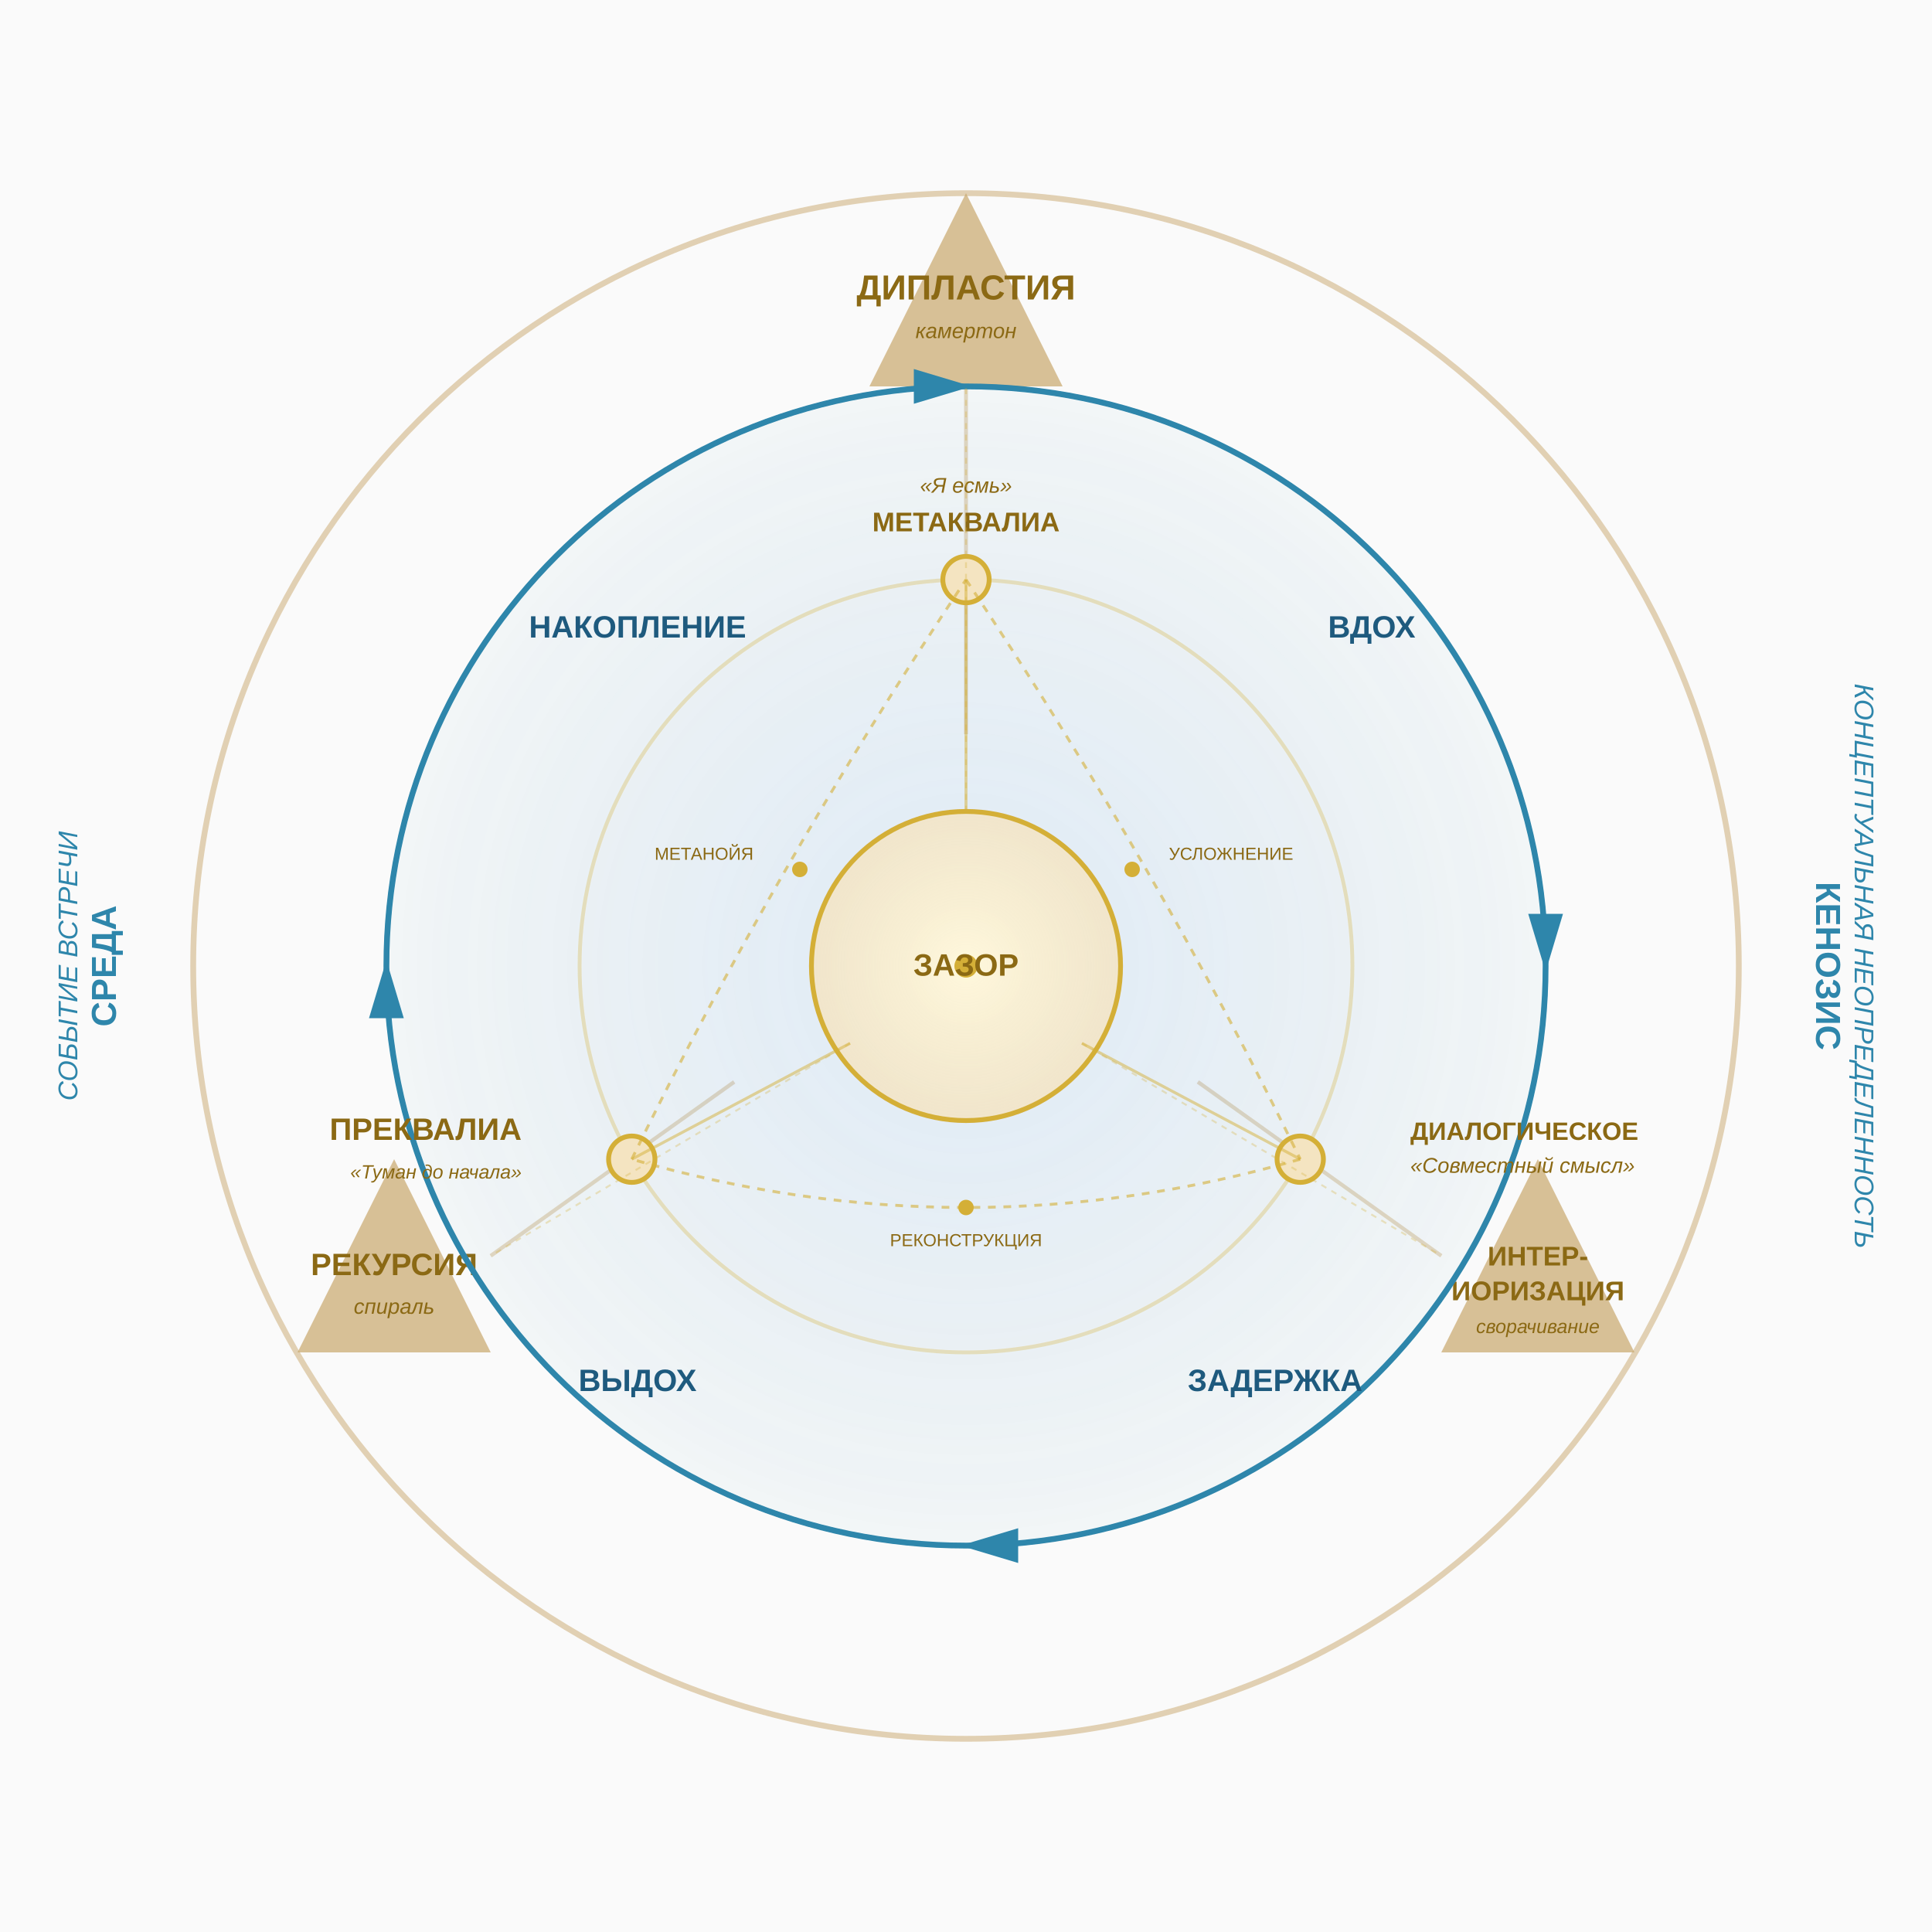
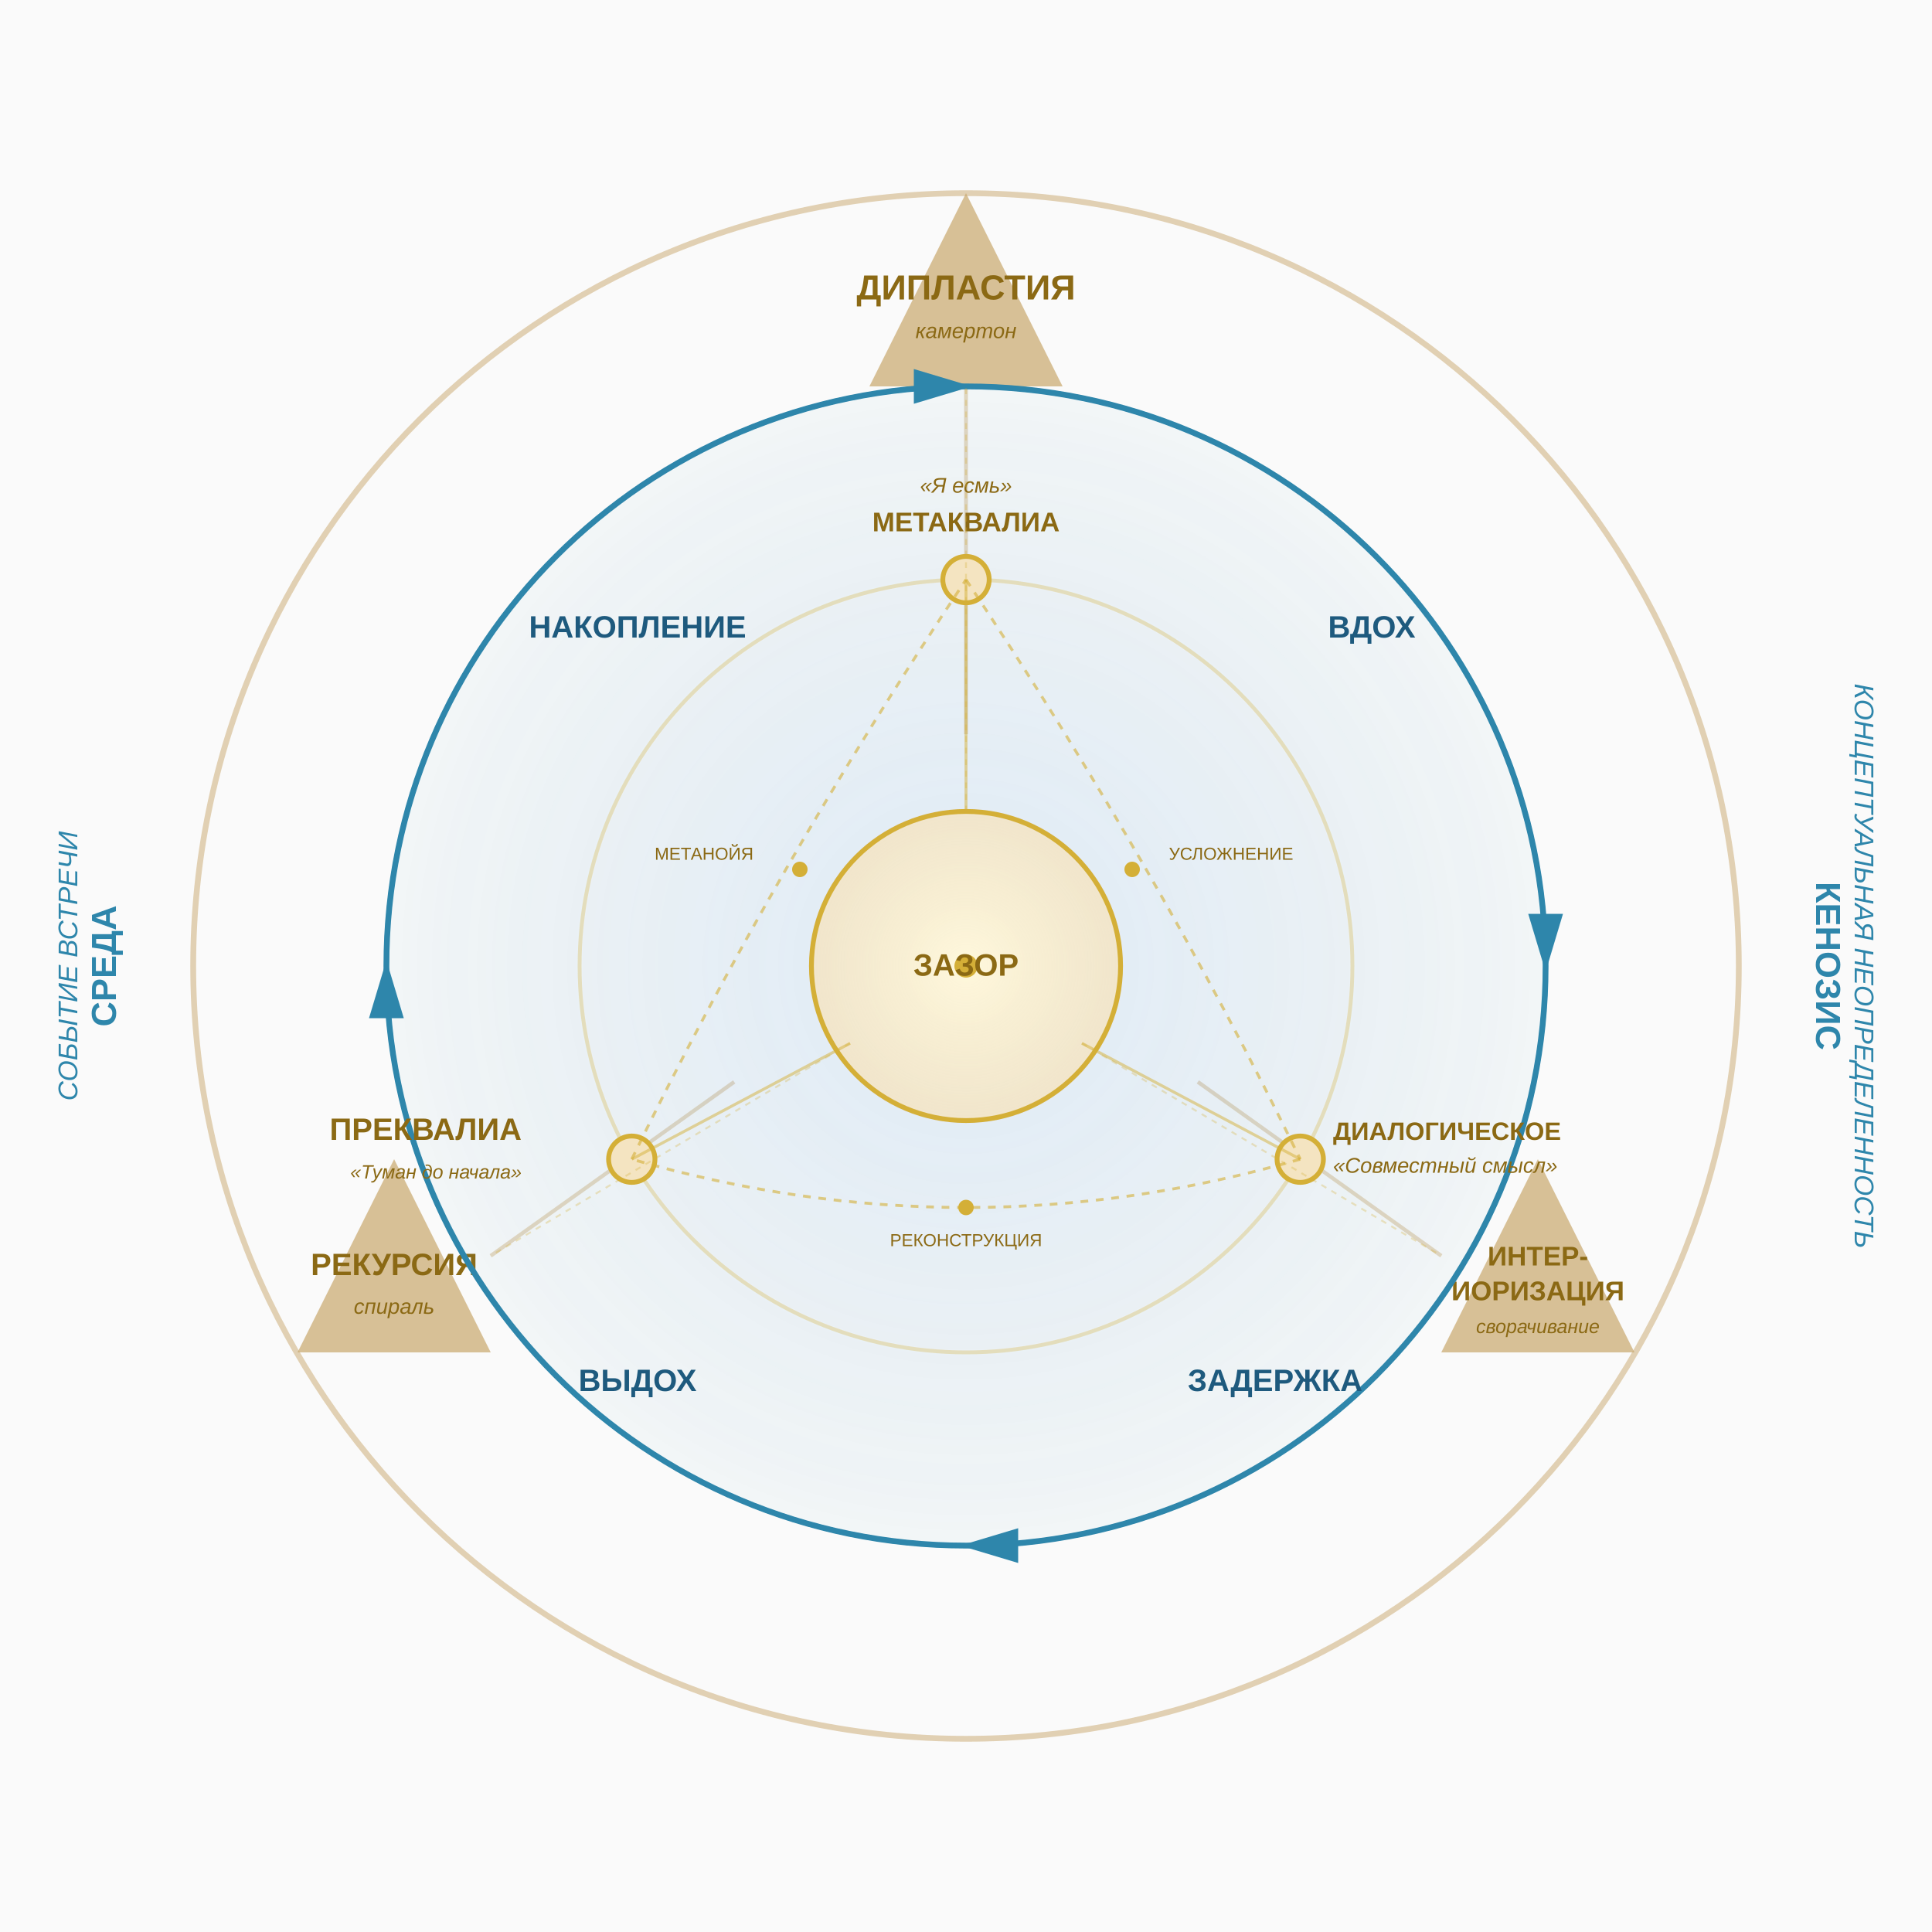
<svg xmlns="http://www.w3.org/2000/svg" viewBox="0 0 1000 1000" width="1000" height="1000">
  <defs>
    <radialGradient id="centerGlow" cx="50%" cy="50%" r="50%">
      <stop offset="0%" style="stop-color:#FFF8DC;stop-opacity:1" />
      <stop offset="100%" style="stop-color:#F4E4C1;stop-opacity:0.8" />
    </radialGradient>
    <radialGradient id="cycleGlow" cx="50%" cy="50%" r="50%">
      <stop offset="0%" style="stop-color:#4A90E2;stop-opacity:0.2" />
      <stop offset="100%" style="stop-color:#2E86AB;stop-opacity:0.05" />
    </radialGradient>
    <marker id="arrowhead" markerWidth="10" markerHeight="10" refX="9" refY="3" orient="auto">
      <polygon points="0 0, 10 3, 0 6" fill="#2E86AB" />
    </marker>
  </defs>
  <rect width="1000" height="1000" fill="#FAFAFA" />
  <circle cx="500" cy="500" r="400" fill="none" stroke="#C8A66B" stroke-width="3" opacity="0.5" />
  <g id="diplostia">
    <path d="M 500 100 L 450 200 L 550 200 Z" fill="#C8A66B" opacity="0.7" />
    <text x="500" y="155" text-anchor="middle" font-family="Arial, sans-serif" font-size="18" font-weight="bold" fill="#8B6914">ДИПЛАСТИЯ</text>
    <text x="500" y="175" text-anchor="middle" font-family="Arial, sans-serif" font-size="11" fill="#8B6914" font-style="italic">камертон</text>
    <line x1="500" y1="200" x2="500" y2="380" stroke="#C8A66B" stroke-width="2" opacity="0.4" />
  </g>
  <g id="interiorization">
    <path d="M 846 700 L 746 700 L 796 600 Z" fill="#C8A66B" opacity="0.7" />
    <text x="796" y="655" text-anchor="middle" font-family="Arial, sans-serif" font-size="14" font-weight="bold" fill="#8B6914">ИНТЕР-</text>
    <text x="796" y="673" text-anchor="middle" font-family="Arial, sans-serif" font-size="14" font-weight="bold" fill="#8B6914">ИОРИЗАЦИЯ</text>
    <text x="796" y="690" text-anchor="middle" font-family="Arial, sans-serif" font-size="10" fill="#8B6914" font-style="italic">сворачивание</text>
    <line x1="746" y1="650" x2="620" y2="560" stroke="#C8A66B" stroke-width="2" opacity="0.4" />
  </g>
  <g id="recursion">
    <path d="M 154 700 L 254 700 L 204 600 Z" fill="#C8A66B" opacity="0.7" />
    <text x="204" y="660" text-anchor="middle" font-family="Arial, sans-serif" font-size="16" font-weight="bold" fill="#8B6914">РЕКУРСИЯ</text>
    <text x="204" y="680" text-anchor="middle" font-family="Arial, sans-serif" font-size="11" fill="#8B6914" font-style="italic">спираль</text>
    <line x1="254" y1="650" x2="380" y2="560" stroke="#C8A66B" stroke-width="2" opacity="0.4" />
  </g>
  <circle cx="500" cy="500" r="300" fill="url(#cycleGlow)" stroke="#2E86AB" stroke-width="2.5" opacity="0.8" />
  <g id="inhale">
    <path d="M 500 200 A 300 300 0 0 1 800 500" fill="none" stroke="#2E86AB" stroke-width="3" marker-end="url(#arrowhead)" />
    <text x="710" y="330" text-anchor="middle" font-family="Arial, sans-serif" font-size="16" font-weight="bold" fill="#1E5A7E">ВДОХ</text>
  </g>
  <g id="delay">
    <path d="M 800 500 A 300 300 0 0 1 500 800" fill="none" stroke="#2E86AB" stroke-width="3" marker-end="url(#arrowhead)" />
    <text x="660" y="720" text-anchor="middle" font-family="Arial, sans-serif" font-size="16" font-weight="bold" fill="#1E5A7E">ЗАДЕРЖКА</text>
  </g>
  <g id="exhale">
    <path d="M 500 800 A 300 300 0 0 1 200 500" fill="none" stroke="#2E86AB" stroke-width="3" marker-end="url(#arrowhead)" />
    <text x="330" y="720" text-anchor="middle" font-family="Arial, sans-serif" font-size="16" font-weight="bold" fill="#1E5A7E">ВЫДОХ</text>
  </g>
  <g id="accumulate">
    <path d="M 200 500 A 300 300 0 0 1 500 200" fill="none" stroke="#2E86AB" stroke-width="3" marker-end="url(#arrowhead)" />
    <text x="330" y="330" text-anchor="middle" font-family="Arial, sans-serif" font-size="16" font-weight="bold" fill="#1E5A7E">НАКОПЛЕНИЕ</text>
  </g>
  <circle cx="500" cy="500" r="200" fill="none" stroke="#D4AF37" stroke-width="2" opacity="0.3" />
  <g id="metaqualia">
    <circle cx="500" cy="300" r="12" fill="#F4E4C1" stroke="#D4AF37" stroke-width="2.5" />
    <text x="500" y="275" text-anchor="middle" font-family="Arial, sans-serif" font-size="14" font-weight="bold" fill="#8B6914">МЕТАКВАЛИА</text>
    <text x="500" y="255" text-anchor="middle" font-family="Arial, sans-serif" font-size="11" fill="#8B6914" font-style="italic">«Я есмь»</text>
  </g>
  <g id="dialogical">
    <circle cx="673" cy="600" r="12" fill="#F4E4C1" stroke="#D4AF37" stroke-width="2.5" />
-     <text x="730" y="590" text-anchor="start" font-family="Arial, sans-serif" font-size="13" font-weight="bold" fill="#8B6914">ДИАЛОГИЧЕСКОЕ</text>
-     <text x="730" y="607" text-anchor="start" font-family="Arial, sans-serif" font-size="11" fill="#8B6914" font-style="italic">«Совместный смысл»</text>
+     <text x="690" y="590" text-anchor="start" font-family="Arial, sans-serif" font-size="13" font-weight="bold" fill="#8B6914">ДИАЛОГИЧЕСКОЕ</text>
+     <text x="690" y="607" text-anchor="start" font-family="Arial, sans-serif" font-size="11" fill="#8B6914" font-style="italic">«Совместный смысл»</text>
  </g>
  <g id="prequalia">
    <circle cx="327" cy="600" r="12" fill="#F4E4C1" stroke="#D4AF37" stroke-width="2.5" />
    <text x="270" y="590" text-anchor="end" font-family="Arial, sans-serif" font-size="16" font-weight="bold" fill="#8B6914">ПРЕКВАЛИА</text>
    <text x="270" y="610" text-anchor="end" font-family="Arial, sans-serif" font-size="10" fill="#8B6914" font-style="italic">«Туман до начала»</text>
  </g>
  <path d="M 500 300 Q 600 450 673 600" fill="none" stroke="#D4AF37" stroke-width="1.5" stroke-dasharray="4,4" opacity="0.6" />
  <path d="M 673 600 Q 500 650 327 600" fill="none" stroke="#D4AF37" stroke-width="1.5" stroke-dasharray="4,4" opacity="0.6" />
  <path d="M 327 600 Q 400 450 500 300" fill="none" stroke="#D4AF37" stroke-width="1.5" stroke-dasharray="4,4" opacity="0.6" />
  <circle cx="586" cy="450" r="4" fill="#D4AF37" />
  <text x="605" y="445" font-family="Arial, sans-serif" font-size="9" fill="#8B6914">УСЛОЖНЕНИЕ</text>
  <circle cx="500" cy="625" r="4" fill="#D4AF37" />
  <text x="500" y="645" text-anchor="middle" font-family="Arial, sans-serif" font-size="9" fill="#8B6914">РЕКОНСТРУКЦИЯ</text>
  <circle cx="414" cy="450" r="4" fill="#D4AF37" />
  <text x="390" y="445" text-anchor="end" font-family="Arial, sans-serif" font-size="9" fill="#8B6914">МЕТАНОЙЯ</text>
  <circle cx="500" cy="500" r="80" fill="url(#centerGlow)" stroke="#D4AF37" stroke-width="2.5" />
  <circle cx="500" cy="500" r="6" fill="#D4AF37" />
  <text x="500" y="505" text-anchor="middle" font-family="Arial, sans-serif" font-size="16" font-weight="bold" fill="#8B6914">ЗАЗОР</text>
  <line x1="500" y1="420" x2="500" y2="200" stroke="#D4AF37" stroke-width="1" opacity="0.3" stroke-dasharray="3,3" />
  <line x1="560" y1="540" x2="746" y2="650" stroke="#D4AF37" stroke-width="1" opacity="0.3" stroke-dasharray="3,3" />
  <line x1="440" y1="540" x2="254" y2="650" stroke="#D4AF37" stroke-width="1" opacity="0.3" stroke-dasharray="3,3" />
  <line x1="500" y1="420" x2="500" y2="300" stroke="#D4AF37" stroke-width="1.5" opacity="0.5" />
  <line x1="560" y1="540" x2="673" y2="600" stroke="#D4AF37" stroke-width="1.5" opacity="0.5" />
  <line x1="440" y1="540" x2="327" y2="600" stroke="#D4AF37" stroke-width="1.5" opacity="0.5" />
  <text x="940" y="500" text-anchor="middle" font-family="Arial, sans-serif" font-size="18" font-weight="bold" fill="#2E86AB" transform="rotate(90 940 500)">КЕНОЗИС</text>
  <text x="960" y="500" text-anchor="middle" font-family="Arial, sans-serif" font-size="14" fill="#2E86AB" font-style="italic" transform="rotate(90 960 500)">КОНЦЕПТУАЛЬНАЯ НЕОПРЕДЕЛЕННОСТЬ</text>
  <text x="60" y="500" text-anchor="middle" font-family="Arial, sans-serif" font-size="18" font-weight="bold" fill="#2E86AB" transform="rotate(-90 60 500)">СРЕДА</text>
  <text x="40" y="500" text-anchor="middle" font-family="Arial, sans-serif" font-size="14" fill="#2E86AB" font-style="italic" transform="rotate(-90 40 500)">СОБЫТИЕ ВСТРЕЧИ</text>
</svg>
